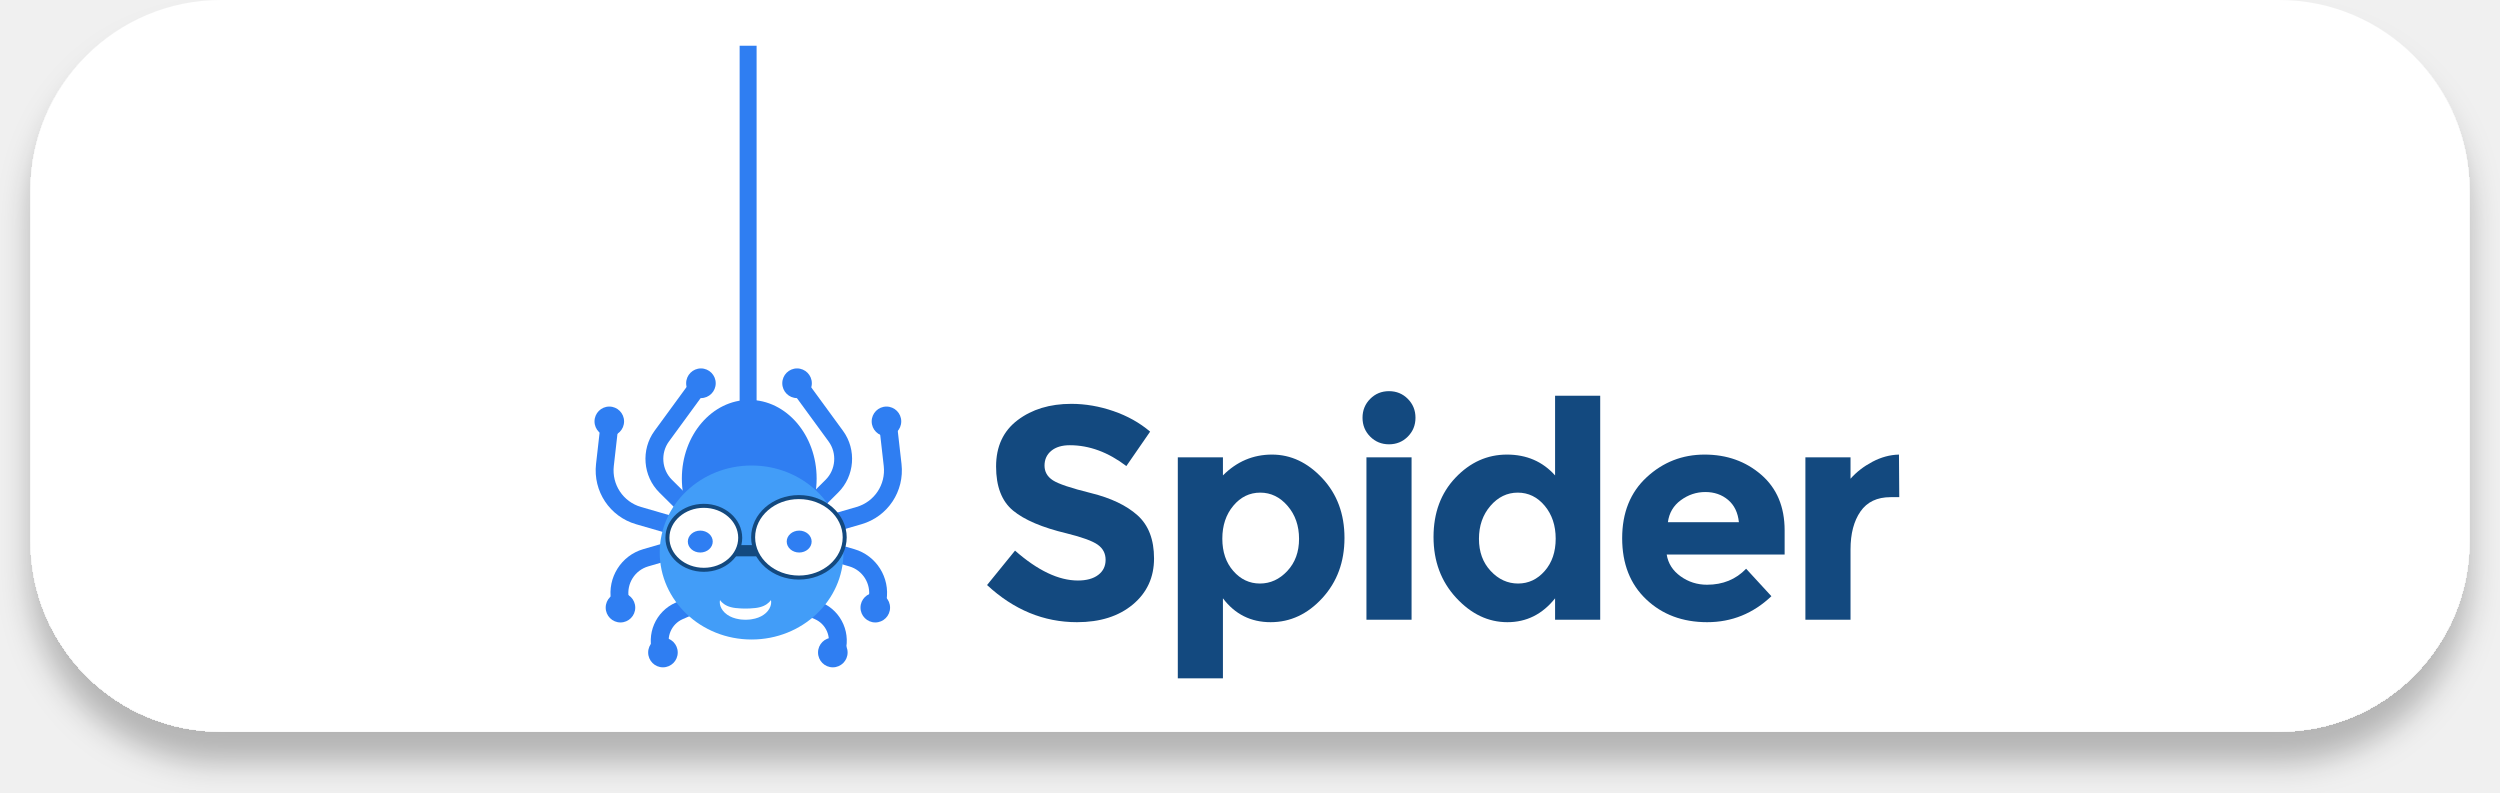
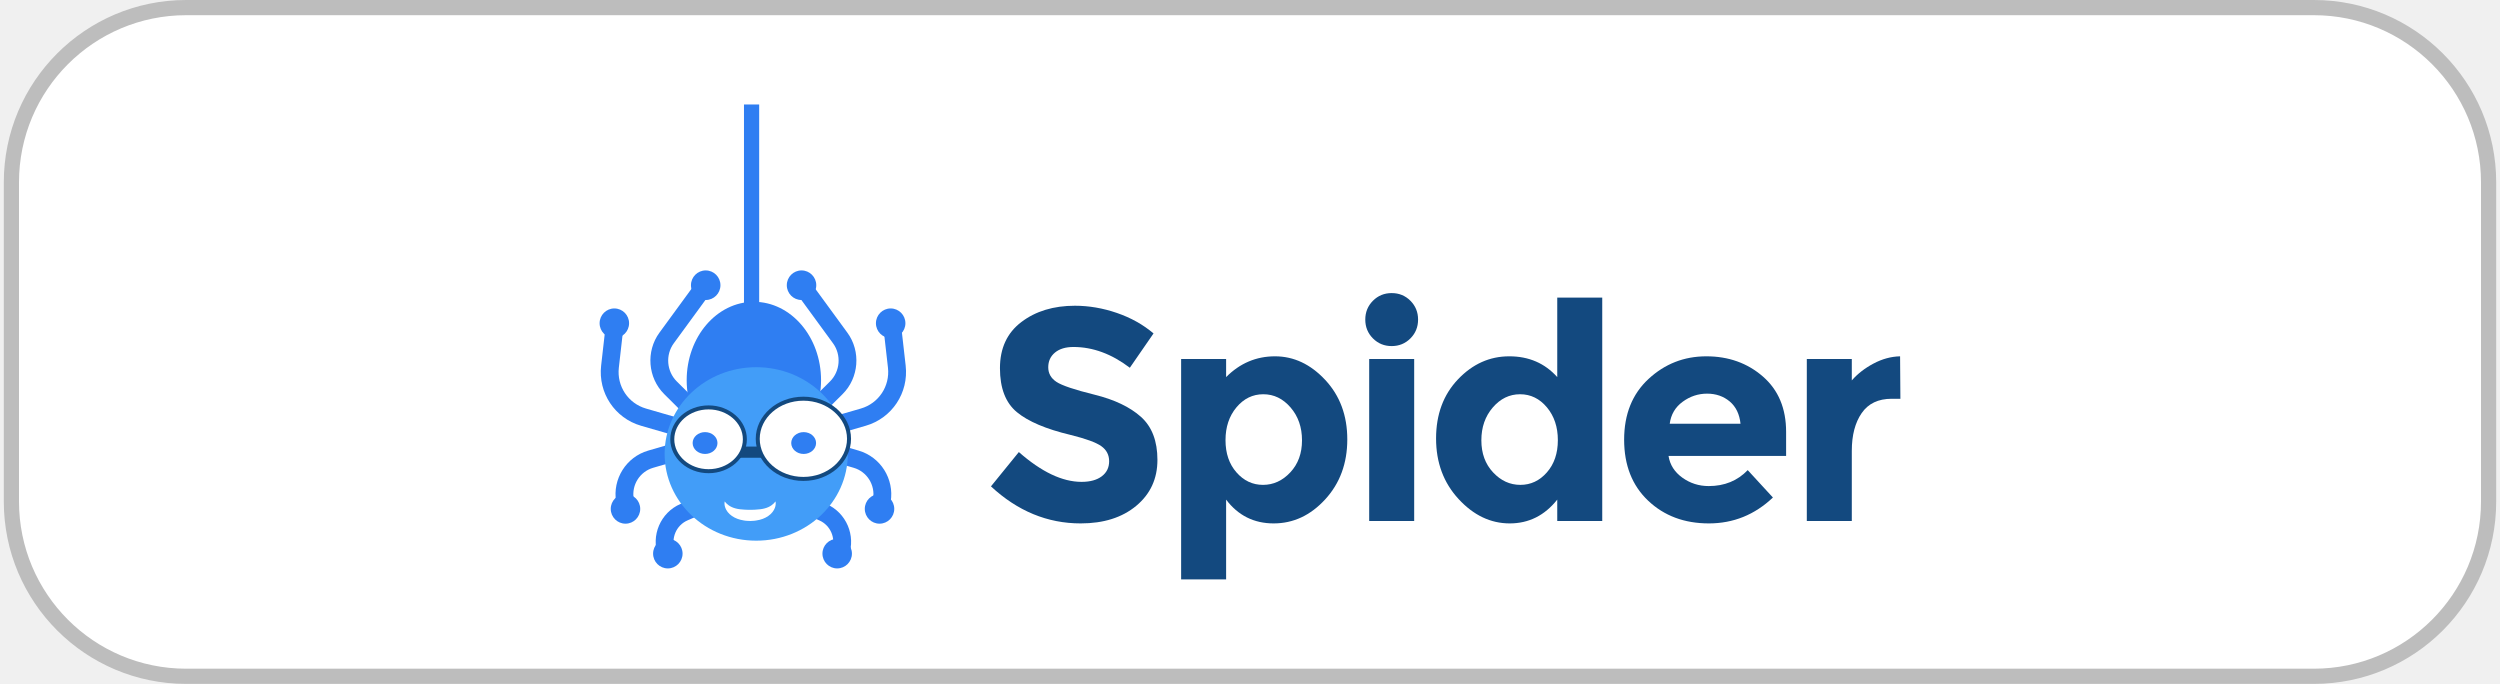
- <svg xmlns="http://www.w3.org/2000/svg" width="328" height="104" viewBox="0 0 328 104" fill="none">
-   <g filter="url(#filter0_d_7_357)">
-     <rect x="4" width="320" height="96" rx="25" fill="white" />
-   </g>
-   <g clip-path="url(#clip0_7_357)">
-     <path fill-rule="evenodd" clip-rule="evenodd" d="M97.041 58.909H99.266V5.956H97.041V58.909Z" fill="#2F7EF2" />
-     <path fill-rule="evenodd" clip-rule="evenodd" d="M107.143 62.785C107.143 68.485 103.185 73.104 98.302 73.104C93.418 73.104 89.459 68.485 89.459 62.785C89.459 57.086 93.418 52.466 98.302 52.466C103.185 52.466 107.143 57.086 107.143 62.785Z" fill="#2F7EF2" />
-     <path fill-rule="evenodd" clip-rule="evenodd" d="M105.814 70.868L105.163 68.605L112.377 66.515C114.723 65.835 116.225 63.575 115.948 61.141L115.291 55.358L117.622 55.092L118.279 60.874C118.686 64.454 116.477 67.779 113.027 68.778L105.814 70.868Z" fill="#2F7EF2" />
-     <path fill-rule="evenodd" clip-rule="evenodd" d="M116.119 79.921L113.804 79.541L113.992 78.379C114.287 76.57 113.185 74.82 111.432 74.31L105.922 72.708L106.576 70.446L112.085 72.049C114.977 72.89 116.793 75.775 116.308 78.759L116.119 79.921Z" fill="#2F7EF2" />
-     <path fill-rule="evenodd" clip-rule="evenodd" d="M105.427 69.135L103.777 67.462L108.323 62.945C109.663 61.612 109.833 59.455 108.717 57.927L103.686 51.042L105.578 49.649L110.609 56.535C112.407 58.996 112.133 62.471 109.973 64.618L105.427 69.135Z" fill="#2F7EF2" />
-     <path fill-rule="evenodd" clip-rule="evenodd" d="M110.733 86.026L108.528 85.223L108.566 85.117C109.124 83.584 108.393 81.877 106.904 81.229L102.812 79.45L103.745 77.288L107.838 79.069C110.465 80.212 111.753 83.223 110.77 85.922L110.733 86.026Z" fill="#2F7EF2" />
-     <path fill-rule="evenodd" clip-rule="evenodd" d="M90.665 70.868L83.451 68.778C80.001 67.779 77.793 64.454 78.2 60.874L78.857 55.092L81.188 55.358L80.531 61.141C80.255 63.575 81.757 65.835 84.102 66.515L91.316 68.605L90.665 70.868Z" fill="#2F7EF2" />
-     <path fill-rule="evenodd" clip-rule="evenodd" d="M80.361 79.921L80.171 78.759C79.686 75.774 81.502 72.89 84.395 72.049L89.903 70.446L90.556 72.708L85.048 74.31C83.293 74.82 82.192 76.57 82.486 78.379L82.676 79.541L80.361 79.921Z" fill="#2F7EF2" />
-     <path fill-rule="evenodd" clip-rule="evenodd" d="M91.051 69.135L86.506 64.618C84.345 62.471 84.072 58.996 85.87 56.535L90.901 49.649L92.792 51.042L87.762 57.927C86.646 59.455 86.815 61.612 88.157 62.945L92.703 67.462L91.051 69.135Z" fill="#2F7EF2" />
-     <path fill-rule="evenodd" clip-rule="evenodd" d="M85.747 86.029L85.708 85.922C84.726 83.222 86.015 80.212 88.642 79.069L92.734 77.288L93.666 79.45L89.575 81.229C88.085 81.877 87.355 83.584 87.912 85.115L87.951 85.22L85.747 86.029Z" fill="#2F7EF2" />
-     <path fill-rule="evenodd" clip-rule="evenodd" d="M93.344 66.541C93.344 65.166 95.568 64.052 98.311 64.052C101.055 64.052 103.278 65.167 103.278 66.541" fill="#020202" />
-     <path fill-rule="evenodd" clip-rule="evenodd" d="M110.662 72.489C110.662 78.792 105.266 83.903 98.609 83.903C91.953 83.903 86.556 78.792 86.556 72.489C86.556 66.184 91.953 61.074 98.609 61.074C105.266 61.074 110.662 66.184 110.662 72.489Z" fill="#429DF8" />
-     <path fill-rule="evenodd" clip-rule="evenodd" d="M95.702 72.991H100.122V71.519H95.702V72.991Z" fill="#13497F" />
-     <path fill-rule="evenodd" clip-rule="evenodd" d="M97.116 70.562C97.116 72.879 94.978 74.759 92.341 74.759C89.703 74.759 87.565 72.879 87.565 70.562C87.565 68.243 89.703 66.364 92.341 66.364C94.978 66.364 97.116 68.243 97.116 70.562Z" fill="white" />
-     <path fill-rule="evenodd" clip-rule="evenodd" d="M92.341 66.628C89.853 66.628 87.828 68.393 87.828 70.562C87.828 72.731 89.853 74.495 92.341 74.495C94.829 74.495 96.853 72.731 96.853 70.562C96.853 68.393 94.829 66.628 92.341 66.628ZM92.341 75.023C89.563 75.023 87.302 73.022 87.302 70.562C87.302 68.102 89.563 66.101 92.341 66.101C95.118 66.101 97.379 68.102 97.379 70.562C97.379 73.022 95.118 75.023 92.341 75.023Z" fill="#13497F" />
-     <path fill-rule="evenodd" clip-rule="evenodd" d="M95.701 70.47C95.701 72.133 94.167 73.482 92.274 73.482C90.382 73.482 88.847 72.133 88.847 70.47C88.847 68.807 90.382 67.458 92.274 67.458C94.167 67.458 95.701 68.807 95.701 70.47Z" fill="white" />
-     <path fill-rule="evenodd" clip-rule="evenodd" d="M110.823 70.498C110.823 73.413 108.134 75.776 104.817 75.776C101.5 75.776 98.81 73.413 98.81 70.498C98.81 67.582 101.5 65.218 104.817 65.218C108.134 65.218 110.823 67.582 110.823 70.498Z" fill="white" />
-     <path fill-rule="evenodd" clip-rule="evenodd" d="M104.817 65.481C101.65 65.481 99.073 67.731 99.073 70.498C99.073 73.263 101.65 75.513 104.817 75.513C107.984 75.513 110.561 73.263 110.561 70.498C110.561 67.731 107.984 65.481 104.817 65.481ZM104.817 76.041C101.36 76.041 98.547 73.554 98.547 70.498C98.547 67.441 101.36 64.954 104.817 64.954C108.274 64.954 111.087 67.441 111.087 70.498C111.087 73.554 108.274 76.041 104.817 76.041Z" fill="#13497F" />
-     <path fill-rule="evenodd" clip-rule="evenodd" d="M109.319 70.902C109.319 73.071 107.319 74.828 104.852 74.828C102.385 74.828 100.384 73.071 100.384 70.902C100.384 68.733 102.385 66.975 104.852 66.975C107.319 66.975 109.319 68.733 109.319 70.902Z" fill="white" />
-     <path fill-rule="evenodd" clip-rule="evenodd" d="M106.488 71.053C106.488 71.848 105.756 72.491 104.852 72.491C103.949 72.491 103.217 71.848 103.217 71.053C103.217 70.26 103.949 69.616 104.852 69.616C105.756 69.616 106.488 70.26 106.488 71.053Z" fill="#2F7EF2" />
-     <path fill-rule="evenodd" clip-rule="evenodd" d="M93.512 71.053C93.512 71.848 92.78 72.491 91.877 72.491C90.974 72.491 90.242 71.848 90.242 71.053C90.242 70.26 90.974 69.616 91.877 69.616C92.78 69.616 93.512 70.26 93.512 71.053Z" fill="#2F7EF2" />
-     <path fill-rule="evenodd" clip-rule="evenodd" d="M94.47 78.735C94.47 78.735 94.549 78.857 94.707 79.016C94.784 79.095 94.888 79.178 95.005 79.26C95.121 79.344 95.26 79.418 95.406 79.488C95.482 79.519 95.561 79.55 95.642 79.583C95.73 79.606 95.813 79.635 95.901 79.661C95.995 79.677 96.085 79.703 96.179 79.724C96.279 79.734 96.378 79.754 96.477 79.77C96.685 79.789 96.895 79.817 97.12 79.823C97.231 79.834 97.342 79.836 97.459 79.836L97.777 79.842L98.163 79.835L98.35 79.831L98.507 79.82C98.712 79.815 98.927 79.789 99.134 79.768C99.233 79.753 99.331 79.732 99.432 79.722C99.524 79.701 99.616 79.676 99.71 79.659C99.798 79.632 99.884 79.607 99.968 79.581C100.049 79.549 100.127 79.517 100.203 79.487C100.35 79.417 100.49 79.343 100.605 79.26C100.722 79.178 100.826 79.094 100.904 79.014C101.061 78.857 101.141 78.735 101.141 78.735C101.141 78.735 101.154 78.768 101.164 78.835C101.17 78.901 101.187 79.005 101.17 79.131C101.159 79.26 101.133 79.42 101.065 79.592C101.001 79.768 100.894 79.952 100.751 80.139C100.679 80.23 100.593 80.314 100.504 80.407C100.411 80.487 100.309 80.568 100.202 80.65C100.093 80.721 99.976 80.788 99.856 80.859C99.735 80.92 99.606 80.971 99.475 81.029C99.212 81.118 98.94 81.205 98.639 81.242L98.415 81.277C98.343 81.288 98.285 81.288 98.219 81.292L97.834 81.313L97.381 81.291C97.241 81.29 97.099 81.263 96.957 81.239C96.677 81.202 96.398 81.117 96.137 81.026C96.006 80.97 95.878 80.918 95.757 80.858C95.635 80.786 95.519 80.72 95.409 80.648C95.303 80.566 95.201 80.485 95.107 80.406C95.02 80.312 94.933 80.227 94.86 80.137C94.718 79.951 94.612 79.767 94.547 79.591C94.479 79.418 94.453 79.259 94.442 79.131C94.425 79.005 94.442 78.901 94.448 78.835C94.458 78.767 94.47 78.735 94.47 78.735Z" fill="white" />
-     <path fill-rule="evenodd" clip-rule="evenodd" d="M111.206 85.607C111.206 86.681 110.337 87.554 109.265 87.554C108.195 87.554 107.326 86.681 107.326 85.607C107.326 84.531 108.195 83.659 109.265 83.659C110.337 83.659 111.206 84.531 111.206 85.607Z" fill="#2F7EF2" />
-     <path fill-rule="evenodd" clip-rule="evenodd" d="M116.777 79.719C116.777 80.794 115.909 81.666 114.838 81.666C113.767 81.666 112.898 80.794 112.898 79.719C112.898 78.644 113.767 77.773 114.838 77.773C115.909 77.773 116.777 78.644 116.777 79.719Z" fill="#2F7EF2" />
-     <path fill-rule="evenodd" clip-rule="evenodd" d="M118.244 55.288C118.244 56.363 117.376 57.234 116.304 57.234C115.234 57.234 114.365 56.363 114.365 55.288C114.365 54.213 115.234 53.341 116.304 53.341C117.376 53.341 118.244 54.213 118.244 55.288Z" fill="#2F7EF2" />
-     <path fill-rule="evenodd" clip-rule="evenodd" d="M106.513 50.284C106.513 51.359 105.645 52.231 104.574 52.231C103.502 52.231 102.635 51.359 102.635 50.284C102.635 49.209 103.502 48.337 104.574 48.337C105.645 48.337 106.513 49.209 106.513 50.284Z" fill="#2F7EF2" />
-     <path fill-rule="evenodd" clip-rule="evenodd" d="M93.902 50.284C93.902 51.359 93.034 52.231 91.963 52.231C90.892 52.231 90.023 51.359 90.023 50.284C90.023 49.209 90.892 48.337 91.963 48.337C93.034 48.337 93.902 49.209 93.902 50.284Z" fill="#2F7EF2" />
-     <path fill-rule="evenodd" clip-rule="evenodd" d="M81.879 55.288C81.879 56.363 81.011 57.234 79.939 57.234C78.869 57.234 78 56.363 78 55.288C78 54.213 78.869 53.341 79.939 53.341C81.011 53.341 81.879 54.213 81.879 55.288Z" fill="#2F7EF2" />
-     <path fill-rule="evenodd" clip-rule="evenodd" d="M83.345 79.719C83.345 80.794 82.478 81.666 81.406 81.666C80.334 81.666 79.466 80.794 79.466 79.719C79.466 78.644 80.334 77.773 81.406 77.773C82.478 77.773 83.345 78.644 83.345 79.719Z" fill="#2F7EF2" />
-     <path fill-rule="evenodd" clip-rule="evenodd" d="M88.918 85.607C88.918 86.681 88.049 87.554 86.978 87.554C85.906 87.554 85.039 86.681 85.039 85.607C85.039 84.531 85.906 83.659 86.978 83.659C88.049 83.659 88.918 84.531 88.918 85.607Z" fill="#2F7EF2" />
-     <path fill-rule="evenodd" clip-rule="evenodd" d="M137.929 59.145C137.337 59.635 137.041 60.282 137.041 61.088C137.041 61.893 137.403 62.533 138.126 63.009C138.849 63.485 140.521 64.046 143.139 64.693C145.758 65.341 147.791 66.311 149.239 67.605C150.685 68.9 151.41 70.788 151.41 73.271C151.41 75.753 150.481 77.767 148.627 79.312C146.771 80.858 144.33 81.631 141.304 81.631C136.935 81.631 133.001 80.006 129.502 76.757L133.172 72.241C136.146 74.856 138.896 76.163 141.423 76.163C142.554 76.163 143.442 75.919 144.087 75.43C144.732 74.942 145.055 74.281 145.055 73.449C145.055 72.617 144.712 71.957 144.028 71.468C143.343 70.979 141.988 70.484 139.962 69.982C136.751 69.216 134.403 68.219 132.916 66.991C131.429 65.762 130.686 63.834 130.686 61.206C130.686 58.578 131.626 56.55 133.509 55.125C135.39 53.699 137.738 52.985 140.554 52.985C142.396 52.985 144.239 53.302 146.08 53.935C147.922 54.569 149.528 55.468 150.896 56.63L147.778 61.146C145.383 59.324 142.909 58.413 140.357 58.413C139.33 58.413 138.521 58.657 137.929 59.145Z" fill="#13497F" />
-     <path fill-rule="evenodd" clip-rule="evenodd" d="M160.369 70.676C160.369 72.406 160.849 73.819 161.81 74.914C162.771 76.011 163.935 76.559 165.303 76.559C166.671 76.559 167.869 76.011 168.895 74.914C169.922 73.819 170.436 72.412 170.436 70.696C170.436 68.978 169.935 67.54 168.935 66.376C167.935 65.214 166.738 64.633 165.343 64.633C163.948 64.633 162.771 65.208 161.81 66.356C160.849 67.505 160.369 68.946 160.369 70.676ZM166.882 59.641C169.356 59.641 171.56 60.678 173.494 62.751C175.429 64.825 176.396 67.433 176.396 70.576C176.396 73.72 175.429 76.347 173.494 78.461C171.56 80.574 169.297 81.631 166.705 81.631C164.112 81.631 162.027 80.587 160.449 78.5V89H154.528V59.998H160.449V62.375C162.265 60.552 164.409 59.641 166.882 59.641Z" fill="#13497F" />
-     <path fill-rule="evenodd" clip-rule="evenodd" d="M179.277 81.313H185.198V59.998H179.277V81.313ZM179.77 57.284C179.1 56.61 178.763 55.785 178.763 54.807C178.763 53.83 179.1 53.005 179.77 52.331C180.441 51.658 181.263 51.32 182.237 51.32C183.21 51.32 184.034 51.658 184.704 52.331C185.375 53.005 185.711 53.83 185.711 54.807C185.711 55.785 185.375 56.61 184.704 57.284C184.034 57.957 183.21 58.294 182.237 58.294C181.263 58.294 180.441 57.957 179.77 57.284Z" fill="#13497F" />
-     <path fill-rule="evenodd" clip-rule="evenodd" d="M194.039 70.696C194.039 72.412 194.553 73.819 195.58 74.914C196.605 76.011 197.802 76.559 199.171 76.559C200.539 76.559 201.703 76.011 202.665 74.914C203.625 73.819 204.106 72.406 204.106 70.676C204.106 68.946 203.625 67.505 202.665 66.356C201.703 65.208 200.526 64.633 199.132 64.633C197.736 64.633 196.54 65.215 195.54 66.376C194.539 67.54 194.039 68.978 194.039 70.696ZM197.769 81.631C195.257 81.631 193.013 80.561 191.039 78.421C189.066 76.282 188.079 73.627 188.079 70.458C188.079 67.288 189.039 64.693 190.961 62.672C192.882 60.652 195.131 59.641 197.711 59.641C200.29 59.641 202.395 60.552 204.026 62.375V51.916H209.947V81.313H204.026V78.5C202.368 80.587 200.282 81.631 197.769 81.631Z" fill="#13497F" />
-     <path fill-rule="evenodd" clip-rule="evenodd" d="M226.724 65.584C225.907 64.898 224.913 64.554 223.744 64.554C222.571 64.554 221.499 64.91 220.526 65.624C219.552 66.337 218.986 67.302 218.828 68.516H228.144C228.013 67.249 227.539 66.271 226.724 65.584ZM232.407 78.223C230.013 80.495 227.203 81.631 223.979 81.631C220.756 81.631 218.092 80.634 215.986 78.639C213.881 76.645 212.828 73.97 212.828 70.616C212.828 67.262 213.901 64.594 216.045 62.613C218.19 60.632 220.724 59.641 223.644 59.641C226.565 59.641 229.046 60.527 231.085 62.296C233.124 64.066 234.144 66.495 234.144 69.586V72.755H218.671C218.855 73.918 219.46 74.869 220.487 75.608C221.513 76.347 222.671 76.717 223.96 76.717C226.039 76.717 227.749 76.018 229.092 74.618L232.407 78.223Z" fill="#13497F" />
-     <path fill-rule="evenodd" clip-rule="evenodd" d="M248.038 65.228C246.275 65.228 244.96 65.855 244.091 67.11C243.224 68.364 242.789 70.022 242.789 72.082V81.313H236.868V59.998H242.789V62.811C243.552 61.939 244.506 61.199 245.65 60.592C246.796 59.984 247.96 59.668 249.144 59.641L249.184 65.228H248.038Z" fill="#13497F" />
-   </g>
-   <defs>
-     <filter id="filter0_d_7_357" x="0" y="0" width="328" height="104" filterUnits="userSpaceOnUse" color-interpolation-filters="sRGB">
-       <feFlood flood-opacity="0" result="BackgroundImageFix" />
-       <feColorMatrix in="SourceAlpha" type="matrix" values="0 0 0 0 0 0 0 0 0 0 0 0 0 0 0 0 0 0 127 0" result="hardAlpha" />
-       <feOffset dy="4" />
-       <feGaussianBlur stdDeviation="2" />
-       <feComposite in2="hardAlpha" operator="out" />
-       <feColorMatrix type="matrix" values="0 0 0 0 0 0 0 0 0 0 0 0 0 0 0 0 0 0 0.25 0" />
-       <feBlend mode="normal" in2="BackgroundImageFix" result="effect1_dropShadow_7_357" />
-       <feBlend mode="normal" in="SourceGraphic" in2="effect1_dropShadow_7_357" result="shape" />
-     </filter>
-     <clipPath id="clip0_7_357">
-       <rect width="172" height="83" fill="white" transform="translate(78 6)" />
-     </clipPath>
-   </defs>
+ <svg xmlns="http://www.w3.org/2000/svg" width="329" height="90" viewBox="0 0 329 90" fill="none">
+   <rect x="1.5" y="1" width="326" height="88" rx="23" fill="white" />
+   <rect x="1.5" y="1" width="326" height="88" rx="23" stroke="#BDBDBD" stroke-width="2" />
+   <path fill-rule="evenodd" clip-rule="evenodd" d="M97.908 45.75H99.908V13.75H97.908V45.75Z" fill="#2F7EF2" />
+   <path fill-rule="evenodd" clip-rule="evenodd" d="M108.051 50.035C108.051 55.735 104.093 60.354 99.21 60.354C94.326 60.354 90.367 55.735 90.367 50.035C90.367 44.336 94.326 39.716 99.21 39.716C104.093 39.716 108.051 44.336 108.051 50.035Z" fill="#2F7EF2" />
+   <path fill-rule="evenodd" clip-rule="evenodd" d="M106.722 58.118L106.071 55.855L113.285 53.765C115.631 53.085 117.133 50.825 116.856 48.391L116.199 42.608L118.53 42.342L119.187 48.124C119.594 51.704 117.385 55.029 113.935 56.028L106.722 58.118Z" fill="#2F7EF2" />
+   <path fill-rule="evenodd" clip-rule="evenodd" d="M117.027 67.171L114.712 66.791L114.9 65.629C115.194 63.82 114.093 62.07 112.34 61.56L106.83 59.958L107.484 57.696L112.993 59.299C115.885 60.14 117.701 63.025 117.215 66.009L117.027 67.171Z" fill="#2F7EF2" />
+   <path fill-rule="evenodd" clip-rule="evenodd" d="M106.335 56.385L104.685 54.712L109.231 50.195C110.571 48.862 110.741 46.705 109.625 45.177L104.594 38.292L106.486 36.899L111.517 43.785C113.315 46.246 113.041 49.721 110.881 51.868L106.335 56.385Z" fill="#2F7EF2" />
+   <path fill-rule="evenodd" clip-rule="evenodd" d="M111.641 73.276L109.436 72.473L109.474 72.367C110.032 70.834 109.301 69.127 107.812 68.479L103.72 66.7L104.653 64.538L108.746 66.319C111.373 67.462 112.661 70.473 111.678 73.172L111.641 73.276Z" fill="#2F7EF2" />
+   <path fill-rule="evenodd" clip-rule="evenodd" d="M91.573 58.118L84.359 56.028C80.909 55.029 78.701 51.704 79.108 48.124L79.765 42.342L82.096 42.608L81.439 48.391C81.163 50.825 82.665 53.085 85.01 53.765L92.224 55.855L91.573 58.118Z" fill="#2F7EF2" />
+   <path fill-rule="evenodd" clip-rule="evenodd" d="M81.269 67.171L81.079 66.009C80.594 63.024 82.41 60.14 85.303 59.299L90.811 57.696L91.464 59.958L85.956 61.56C84.201 62.07 83.1 63.82 83.394 65.629L83.584 66.791L81.269 67.171Z" fill="#2F7EF2" />
+   <path fill-rule="evenodd" clip-rule="evenodd" d="M91.959 56.385L87.414 51.868C85.253 49.721 84.98 46.246 86.778 43.785L91.809 36.899L93.7 38.292L88.67 45.177C87.554 46.705 87.723 48.862 89.065 50.195L93.611 54.712L91.959 56.385Z" fill="#2F7EF2" />
+   <path fill-rule="evenodd" clip-rule="evenodd" d="M86.655 73.279L86.616 73.172C85.634 70.472 86.922 67.462 89.55 66.319L93.642 64.538L94.574 66.7L90.483 68.479C88.993 69.127 88.263 70.834 88.82 72.365L88.859 72.47L86.655 73.279Z" fill="#2F7EF2" />
+   <path fill-rule="evenodd" clip-rule="evenodd" d="M94.252 53.791C94.252 52.416 96.476 51.302 99.219 51.302C101.963 51.302 104.186 52.417 104.186 53.791" fill="#020202" />
+   <path fill-rule="evenodd" clip-rule="evenodd" d="M111.57 59.739C111.57 66.042 106.174 71.153 99.517 71.153C92.861 71.153 87.464 66.042 87.464 59.739C87.464 53.434 92.861 48.324 99.517 48.324C106.174 48.324 111.57 53.434 111.57 59.739Z" fill="#429DF8" />
+   <path fill-rule="evenodd" clip-rule="evenodd" d="M96.61 60.241H101.03V58.769H96.61V60.241Z" fill="#13497F" />
+   <path fill-rule="evenodd" clip-rule="evenodd" d="M98.024 57.812C98.024 60.129 95.886 62.009 93.249 62.009C90.611 62.009 88.473 60.129 88.473 57.812C88.473 55.493 90.611 53.614 93.249 53.614C95.886 53.614 98.024 55.493 98.024 57.812Z" fill="white" />
+   <path fill-rule="evenodd" clip-rule="evenodd" d="M93.249 53.878C90.761 53.878 88.736 55.643 88.736 57.812C88.736 59.981 90.761 61.745 93.249 61.745C95.736 61.745 97.761 59.981 97.761 57.812C97.761 55.643 95.736 53.878 93.249 53.878ZM93.249 62.273C90.471 62.273 88.21 60.272 88.21 57.812C88.21 55.352 90.471 53.351 93.249 53.351C96.026 53.351 98.287 55.352 98.287 57.812C98.287 60.272 96.026 62.273 93.249 62.273Z" fill="#13497F" />
+   <path fill-rule="evenodd" clip-rule="evenodd" d="M96.609 57.72C96.609 59.383 95.075 60.732 93.182 60.732C91.29 60.732 89.755 59.383 89.755 57.72C89.755 56.057 91.29 54.708 93.182 54.708C95.075 54.708 96.609 56.057 96.609 57.72Z" fill="white" />
+   <path fill-rule="evenodd" clip-rule="evenodd" d="M111.731 57.748C111.731 60.663 109.042 63.026 105.725 63.026C102.408 63.026 99.718 60.663 99.718 57.748C99.718 54.832 102.408 52.468 105.725 52.468C109.042 52.468 111.731 54.832 111.731 57.748Z" fill="white" />
+   <path fill-rule="evenodd" clip-rule="evenodd" d="M105.725 52.731C102.558 52.731 99.981 54.981 99.981 57.748C99.981 60.513 102.558 62.763 105.725 62.763C108.892 62.763 111.469 60.513 111.469 57.748C111.469 54.981 108.892 52.731 105.725 52.731ZM105.725 63.291C102.268 63.291 99.455 60.804 99.455 57.748C99.455 54.691 102.268 52.204 105.725 52.204C109.182 52.204 111.995 54.691 111.995 57.748C111.995 60.804 109.182 63.291 105.725 63.291Z" fill="#13497F" />
+   <path fill-rule="evenodd" clip-rule="evenodd" d="M110.227 58.152C110.227 60.321 108.227 62.078 105.76 62.078C103.293 62.078 101.292 60.321 101.292 58.152C101.292 55.983 103.293 54.225 105.76 54.225C108.227 54.225 110.227 55.983 110.227 58.152Z" fill="white" />
+   <path fill-rule="evenodd" clip-rule="evenodd" d="M107.396 58.303C107.396 59.098 106.664 59.741 105.76 59.741C104.857 59.741 104.125 59.098 104.125 58.303C104.125 57.51 104.857 56.866 105.76 56.866C106.664 56.866 107.396 57.51 107.396 58.303Z" fill="#2F7EF2" />
+   <path fill-rule="evenodd" clip-rule="evenodd" d="M94.42 58.303C94.42 59.098 93.688 59.741 92.785 59.741C91.882 59.741 91.15 59.098 91.15 58.303C91.15 57.51 91.882 56.866 92.785 56.866C93.688 56.866 94.42 57.51 94.42 58.303Z" fill="#2F7EF2" />
+   <path fill-rule="evenodd" clip-rule="evenodd" d="M95.378 65.985C95.378 65.985 95.457 66.107 95.615 66.266C95.692 66.345 95.796 66.428 95.913 66.51C96.029 66.594 96.168 66.668 96.314 66.738C96.39 66.769 96.469 66.8 96.55 66.833C96.638 66.856 96.721 66.885 96.809 66.911C96.903 66.927 96.993 66.953 97.087 66.974C97.187 66.984 97.285 67.004 97.385 67.02C97.593 67.039 97.803 67.067 98.028 67.073C98.139 67.084 98.25 67.086 98.367 67.086L98.685 67.092L99.071 67.085L99.258 67.081L99.415 67.07C99.62 67.065 99.835 67.039 100.042 67.018C100.141 67.003 100.239 66.982 100.34 66.972C100.432 66.951 100.524 66.926 100.617 66.909C100.706 66.882 100.792 66.857 100.875 66.831C100.957 66.799 101.035 66.767 101.111 66.737C101.258 66.667 101.398 66.593 101.513 66.51C101.63 66.428 101.734 66.344 101.812 66.265C101.969 66.107 102.049 65.985 102.049 65.985C102.049 65.985 102.062 66.018 102.072 66.085C102.078 66.151 102.095 66.255 102.078 66.381C102.067 66.51 102.041 66.67 101.973 66.842C101.909 67.018 101.802 67.202 101.659 67.389C101.587 67.48 101.501 67.564 101.412 67.657C101.319 67.737 101.217 67.818 101.11 67.9C101.001 67.971 100.884 68.038 100.764 68.109C100.643 68.17 100.514 68.221 100.383 68.279C100.12 68.368 99.848 68.455 99.547 68.492L99.323 68.527C99.251 68.538 99.193 68.538 99.127 68.542L98.742 68.563L98.289 68.541C98.149 68.54 98.007 68.513 97.865 68.489C97.585 68.452 97.306 68.367 97.045 68.276C96.914 68.22 96.786 68.168 96.665 68.108C96.543 68.036 96.427 67.97 96.317 67.898C96.21 67.816 96.109 67.735 96.015 67.656C95.928 67.562 95.841 67.478 95.768 67.387C95.626 67.201 95.52 67.017 95.455 66.841C95.387 66.668 95.36 66.509 95.349 66.381C95.333 66.255 95.349 66.151 95.356 66.085C95.366 66.017 95.378 65.985 95.378 65.985Z" fill="white" />
+   <path fill-rule="evenodd" clip-rule="evenodd" d="M112.114 72.857C112.114 73.931 111.245 74.804 110.173 74.804C109.103 74.804 108.234 73.931 108.234 72.857C108.234 71.781 109.103 70.909 110.173 70.909C111.245 70.909 112.114 71.781 112.114 72.857Z" fill="#2F7EF2" />
+   <path fill-rule="evenodd" clip-rule="evenodd" d="M117.685 66.969C117.685 68.044 116.817 68.916 115.746 68.916C114.675 68.916 113.806 68.044 113.806 66.969C113.806 65.894 114.675 65.023 115.746 65.023C116.817 65.023 117.685 65.894 117.685 66.969Z" fill="#2F7EF2" />
+   <path fill-rule="evenodd" clip-rule="evenodd" d="M119.152 42.538C119.152 43.613 118.284 44.484 117.212 44.484C116.142 44.484 115.273 43.613 115.273 42.538C115.273 41.463 116.142 40.591 117.212 40.591C118.284 40.591 119.152 41.463 119.152 42.538Z" fill="#2F7EF2" />
+   <path fill-rule="evenodd" clip-rule="evenodd" d="M107.421 37.534C107.421 38.609 106.553 39.481 105.482 39.481C104.41 39.481 103.543 38.609 103.543 37.534C103.543 36.459 104.41 35.587 105.482 35.587C106.553 35.587 107.421 36.459 107.421 37.534Z" fill="#2F7EF2" />
+   <path fill-rule="evenodd" clip-rule="evenodd" d="M94.81 37.534C94.81 38.609 93.942 39.481 92.871 39.481C91.8 39.481 90.931 38.609 90.931 37.534C90.931 36.459 91.8 35.587 92.871 35.587C93.942 35.587 94.81 36.459 94.81 37.534Z" fill="#2F7EF2" />
+   <path fill-rule="evenodd" clip-rule="evenodd" d="M82.787 42.538C82.787 43.613 81.919 44.484 80.847 44.484C79.777 44.484 78.908 43.613 78.908 42.538C78.908 41.463 79.777 40.591 80.847 40.591C81.919 40.591 82.787 41.463 82.787 42.538Z" fill="#2F7EF2" />
+   <path fill-rule="evenodd" clip-rule="evenodd" d="M84.253 66.969C84.253 68.044 83.385 68.916 82.314 68.916C81.242 68.916 80.374 68.044 80.374 66.969C80.374 65.894 81.242 65.023 82.314 65.023C83.385 65.023 84.253 65.894 84.253 66.969Z" fill="#2F7EF2" />
+   <path fill-rule="evenodd" clip-rule="evenodd" d="M89.826 72.857C89.826 73.931 88.957 74.804 87.886 74.804C86.814 74.804 85.947 73.931 85.947 72.857C85.947 71.781 86.814 70.909 87.886 70.909C88.957 70.909 89.826 71.781 89.826 72.857Z" fill="#2F7EF2" />
+   <path fill-rule="evenodd" clip-rule="evenodd" d="M138.837 46.395C138.245 46.885 137.949 47.532 137.949 48.338C137.949 49.143 138.311 49.783 139.034 50.259C139.757 50.735 141.429 51.296 144.047 51.943C146.666 52.591 148.699 53.561 150.147 54.855C151.593 56.15 152.318 58.038 152.318 60.521C152.318 63.003 151.389 65.017 149.535 66.562C147.679 68.108 145.238 68.881 142.212 68.881C137.843 68.881 133.909 67.256 130.41 64.007L134.08 59.491C137.054 62.106 139.804 63.413 142.331 63.413C143.462 63.413 144.35 63.169 144.995 62.68C145.64 62.192 145.963 61.531 145.963 60.699C145.963 59.867 145.62 59.207 144.936 58.718C144.251 58.229 142.896 57.734 140.87 57.232C137.659 56.466 135.311 55.469 133.824 54.241C132.337 53.012 131.594 51.084 131.594 48.456C131.594 45.828 132.534 43.8 134.417 42.375C136.297 40.948 138.646 40.235 141.462 40.235C143.304 40.235 145.147 40.552 146.988 41.185C148.83 41.819 150.436 42.718 151.804 43.88L148.686 48.396C146.291 46.574 143.817 45.663 141.265 45.663C140.238 45.663 139.429 45.907 138.837 46.395Z" fill="#13497F" />
+   <path fill-rule="evenodd" clip-rule="evenodd" d="M161.277 57.926C161.277 59.656 161.757 61.069 162.718 62.164C163.679 63.261 164.843 63.809 166.211 63.809C167.579 63.809 168.777 63.261 169.803 62.164C170.83 61.069 171.344 59.662 171.344 57.946C171.344 56.228 170.843 54.789 169.843 53.626C168.843 52.464 167.646 51.883 166.251 51.883C164.856 51.883 163.679 52.458 162.718 53.606C161.757 54.755 161.277 56.196 161.277 57.926ZM167.79 46.891C170.264 46.891 172.468 47.928 174.402 50.001C176.337 52.075 177.304 54.683 177.304 57.826C177.304 60.97 176.337 63.597 174.402 65.711C172.468 67.824 170.205 68.881 167.613 68.881C165.02 68.881 162.935 67.837 161.357 65.75V76.25H155.436V47.248H161.357V49.625C163.172 47.802 165.317 46.891 167.79 46.891Z" fill="#13497F" />
+   <path fill-rule="evenodd" clip-rule="evenodd" d="M180.185 68.563H186.106V47.248H180.185V68.563ZM180.678 44.534C180.008 43.86 179.671 43.035 179.671 42.057C179.671 41.08 180.008 40.255 180.678 39.581C181.349 38.908 182.171 38.57 183.145 38.57C184.118 38.57 184.942 38.908 185.612 39.581C186.283 40.255 186.619 41.08 186.619 42.057C186.619 43.035 186.283 43.86 185.612 44.534C184.942 45.207 184.118 45.544 183.145 45.544C182.171 45.544 181.349 45.207 180.678 44.534Z" fill="#13497F" />
+   <path fill-rule="evenodd" clip-rule="evenodd" d="M194.947 57.946C194.947 59.662 195.461 61.069 196.488 62.164C197.513 63.261 198.71 63.809 200.079 63.809C201.447 63.809 202.611 63.261 203.573 62.164C204.533 61.069 205.014 59.656 205.014 57.926C205.014 56.196 204.533 54.755 203.573 53.606C202.611 52.458 201.434 51.883 200.04 51.883C198.644 51.883 197.448 52.464 196.448 53.626C195.447 54.789 194.947 56.228 194.947 57.946ZM198.677 68.881C196.165 68.881 193.921 67.811 191.947 65.671C189.974 63.532 188.987 60.877 188.987 57.708C188.987 54.538 189.947 51.943 191.869 49.922C193.79 47.902 196.039 46.891 198.619 46.891C201.198 46.891 203.303 47.802 204.934 49.625V39.166H210.855V68.563H204.934V65.75C203.276 67.837 201.19 68.881 198.677 68.881Z" fill="#13497F" />
+   <path fill-rule="evenodd" clip-rule="evenodd" d="M227.632 52.834C226.815 52.148 225.821 51.804 224.651 51.804C223.479 51.804 222.407 52.16 221.434 52.874C220.46 53.587 219.894 54.552 219.736 55.766H229.052C228.921 54.498 228.446 53.521 227.632 52.834ZM233.315 65.473C230.921 67.745 228.111 68.881 224.887 68.881C221.664 68.881 219 67.884 216.894 65.889C214.789 63.895 213.736 61.22 213.736 57.866C213.736 54.512 214.809 51.844 216.953 49.863C219.098 47.882 221.632 46.891 224.552 46.891C227.473 46.891 229.954 47.777 231.993 49.546C234.032 51.316 235.052 53.745 235.052 56.836V60.005H219.579C219.763 61.168 220.368 62.119 221.394 62.858C222.421 63.597 223.579 63.967 224.868 63.967C226.947 63.967 228.657 63.268 230 61.868L233.315 65.473Z" fill="#13497F" />
+   <path fill-rule="evenodd" clip-rule="evenodd" d="M248.946 52.478C247.183 52.478 245.868 53.105 244.999 54.36C244.132 55.614 243.697 57.272 243.697 59.332V68.563H237.776V47.248H243.697V50.061C244.46 49.189 245.414 48.449 246.558 47.842C247.704 47.234 248.868 46.918 250.052 46.891L250.092 52.478H248.946Z" fill="#13497F" />
</svg>
